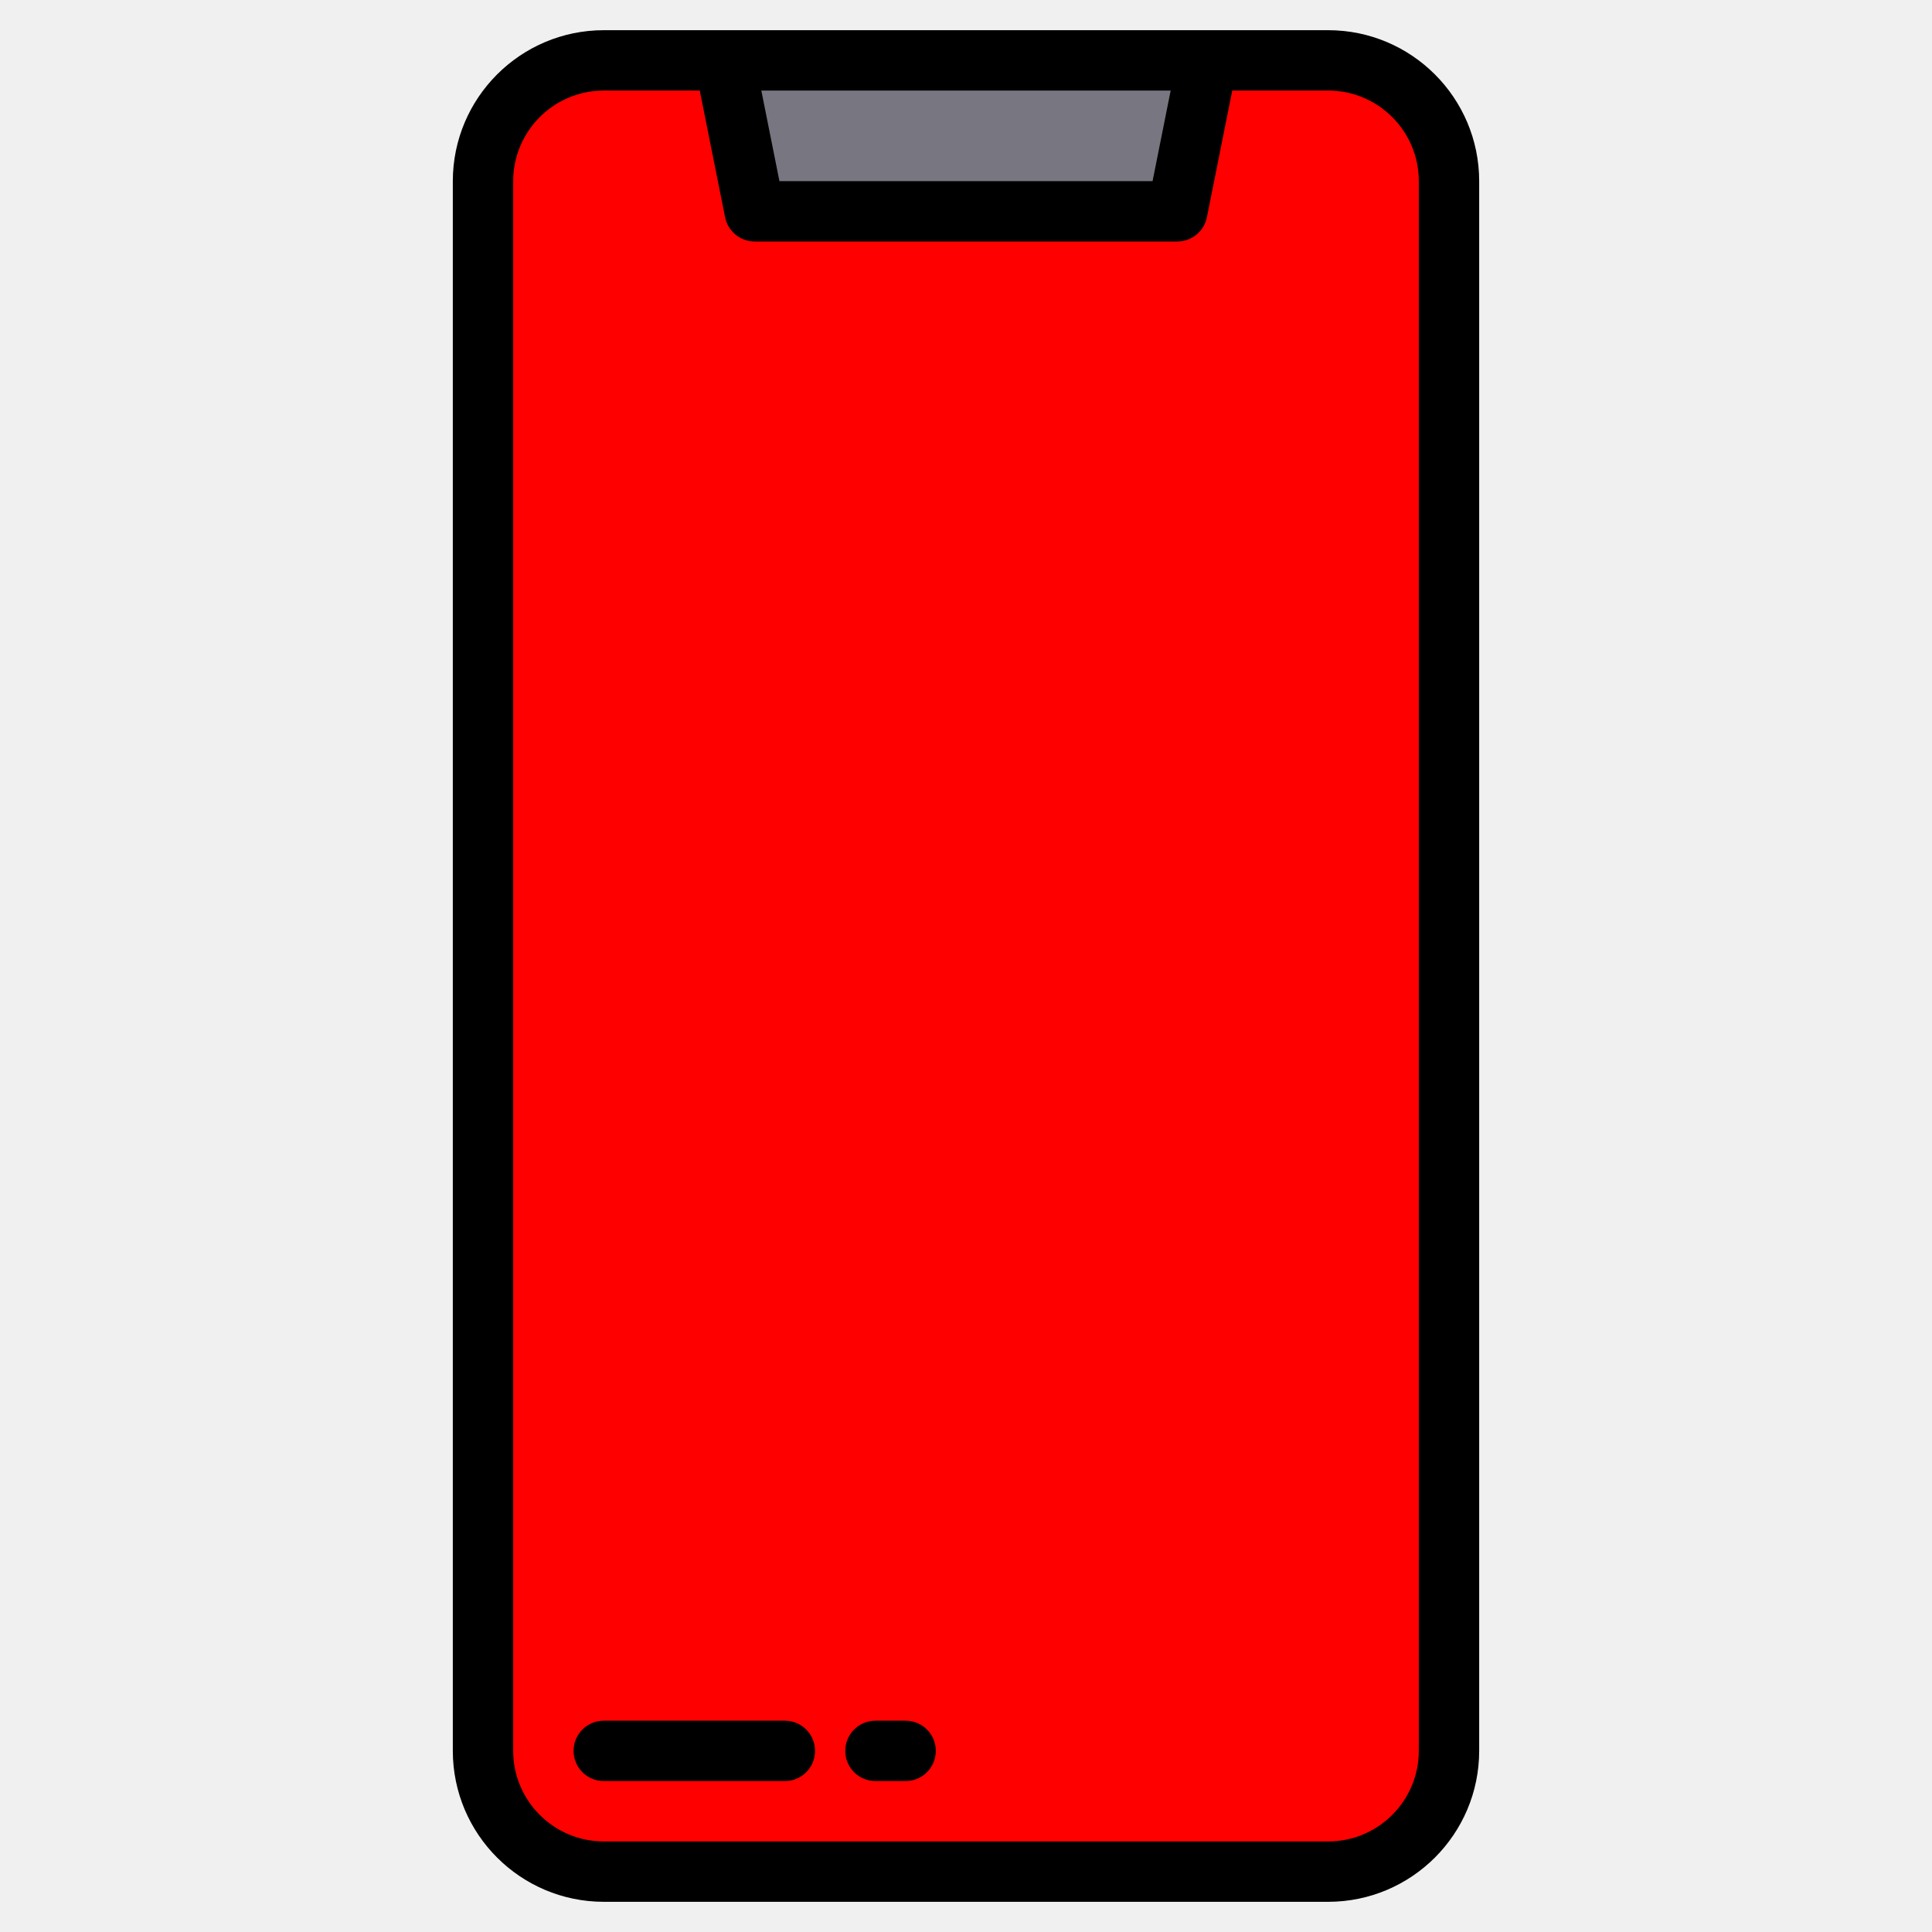
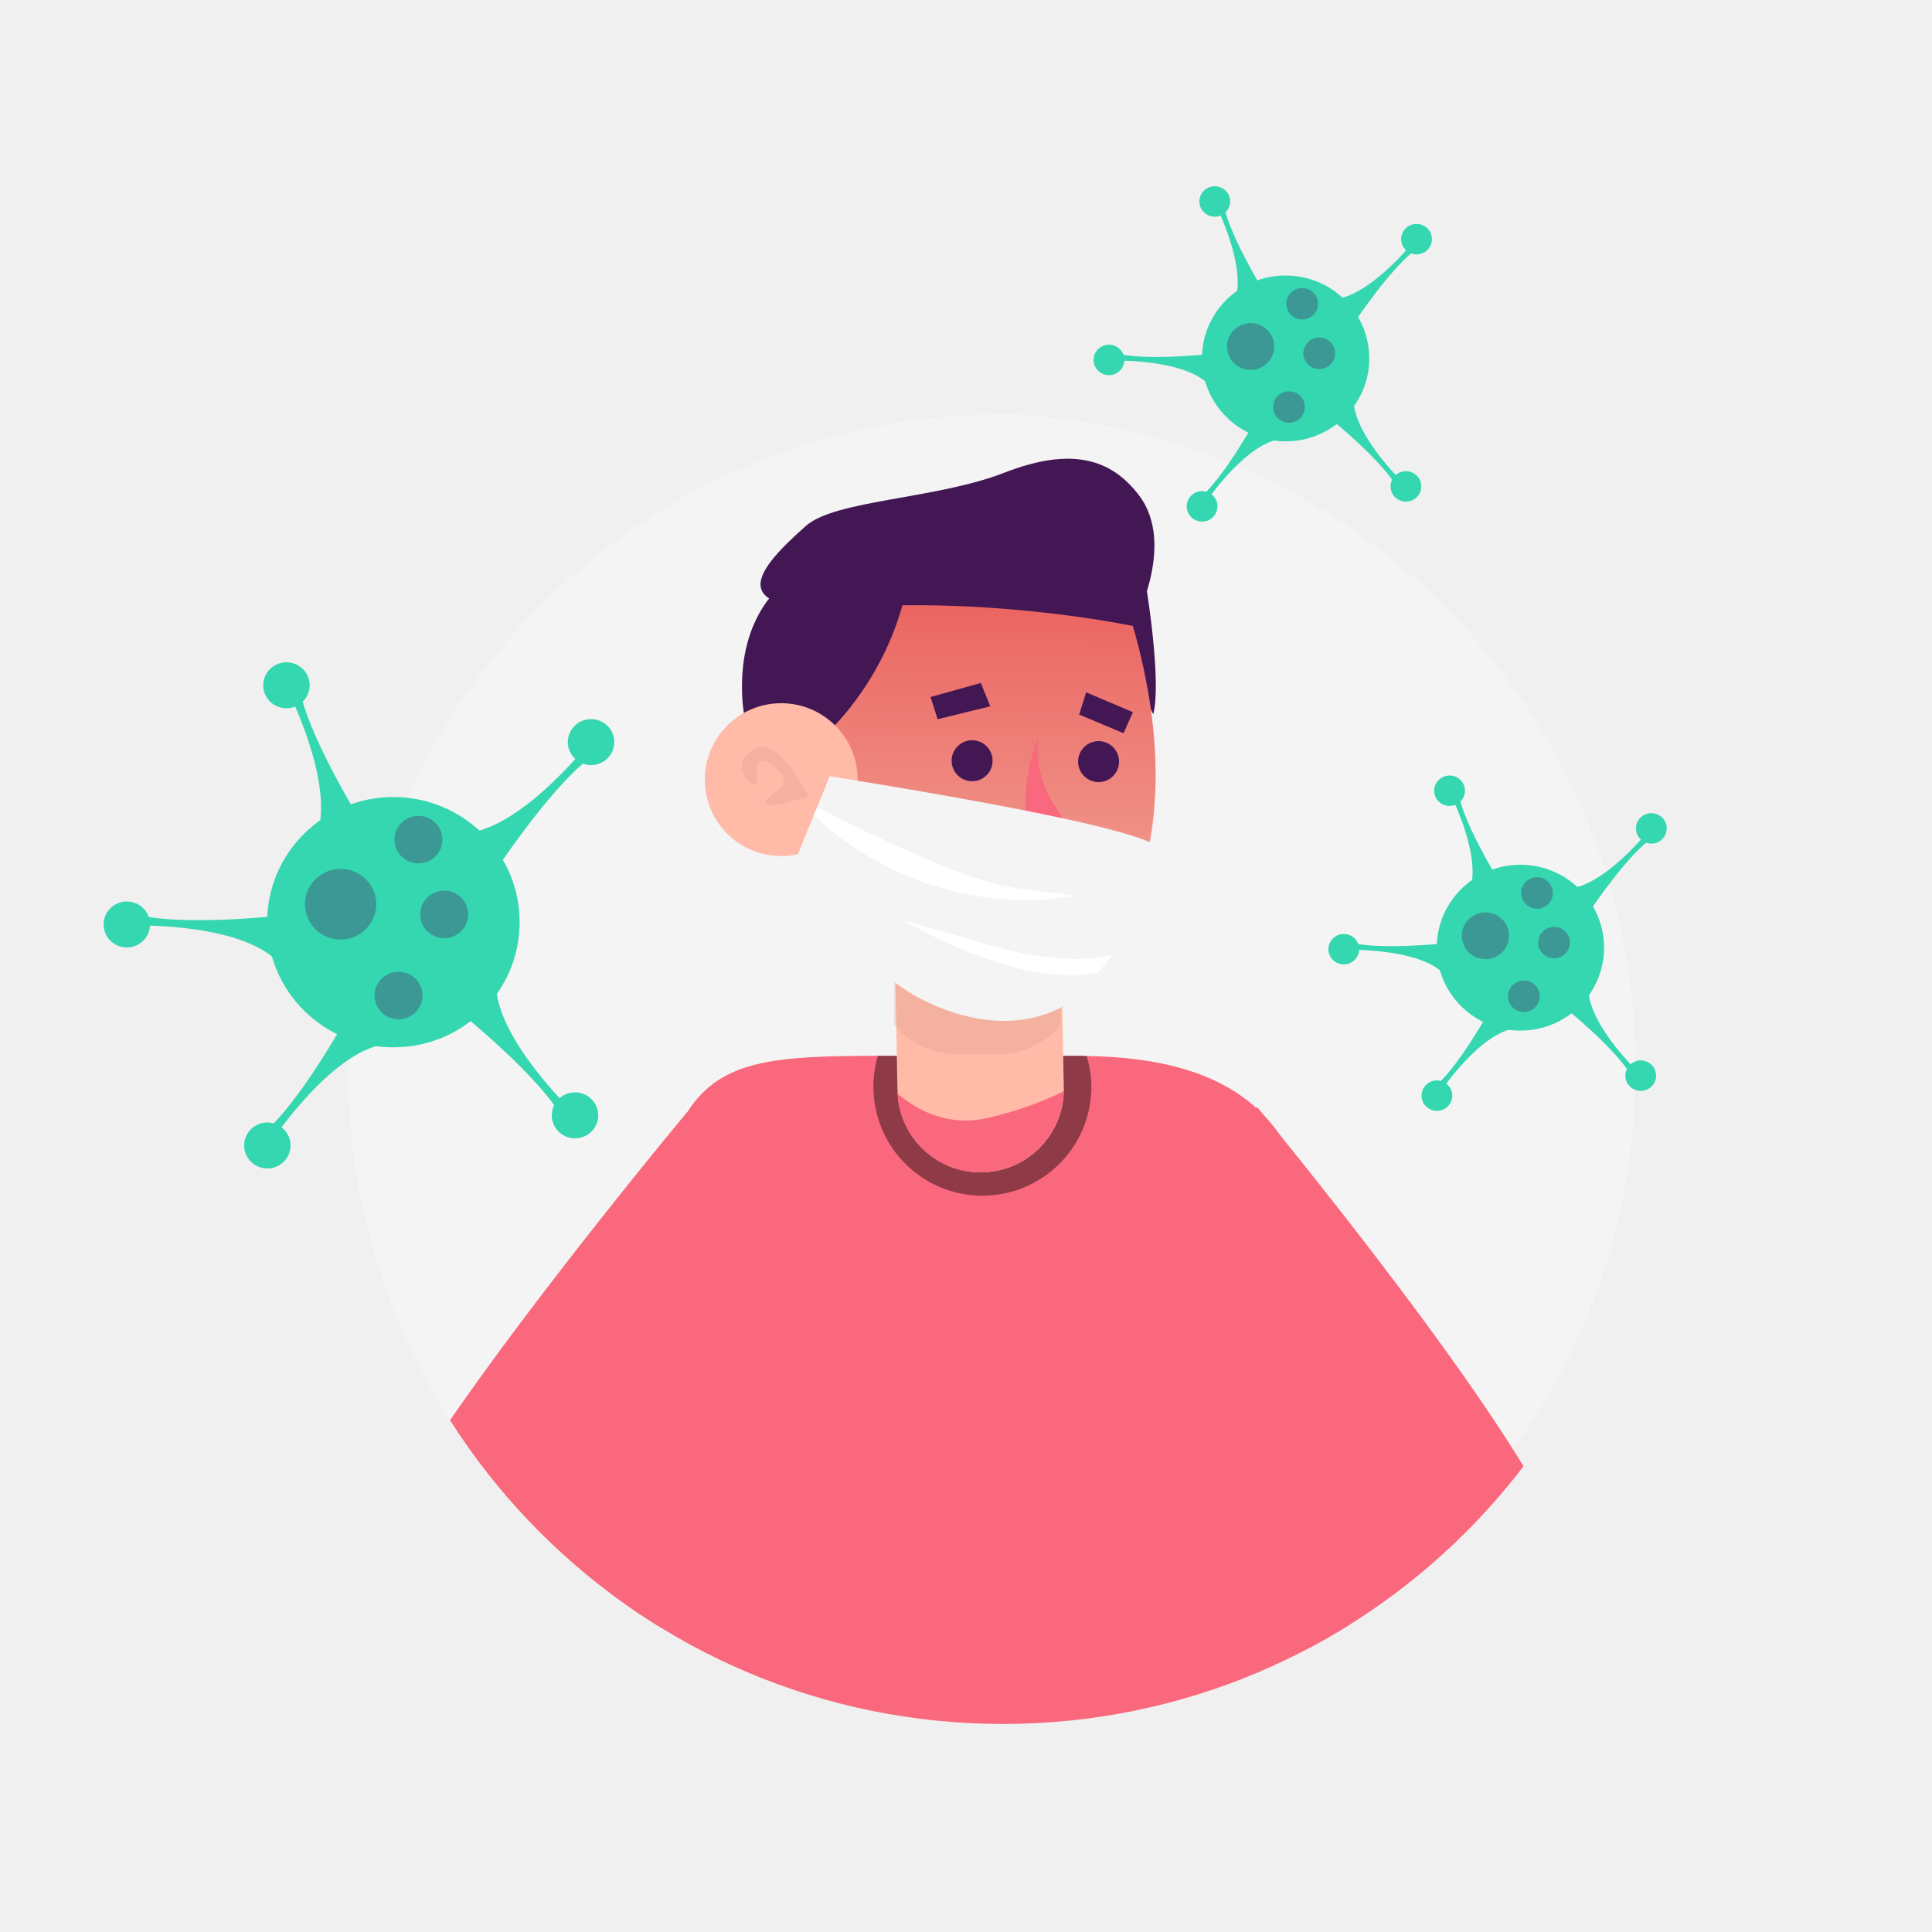
- <svg xmlns="http://www.w3.org/2000/svg" height="512px" viewBox="0 0 512 512" width="512px" class="">
-   <g>
-     <g id="Smartphone">
-       <rect fill="#78b9eb" height="480" rx="32" width="256" x="128" y="18" data-original="#78B9EB" class="active-path" style="fill:#FF0000" data-old_color="#78b9eb" />
-       <path d="m312 58h-112l-8-40h128z" fill="#787680" data-original="#787680" class="" />
-       <path d="m352 8h-192a40.045 40.045 0 0 0 -40 40v416a40.045 40.045 0 0 0 40 40h192a40.045 40.045 0 0 0 40-40v-416a40.045 40.045 0 0 0 -40-40zm-41.758 16-4.8 24h-98.883l-4.8-24zm65.758 440a24.027 24.027 0 0 1 -24 24h-192a24.027 24.027 0 0 1 -24-24v-416a24.027 24.027 0 0 1 24-24h25.441l6.714 33.569a8 8 0 0 0 7.845 6.431h112a8 8 0 0 0 7.845-6.431l6.714-33.569h25.441a24.027 24.027 0 0 1 24 24z" data-original="#000000" class="" />
-       <path d="m208 456h-48a8 8 0 0 0 0 16h48a8 8 0 0 0 0-16z" data-original="#000000" class="" />
-       <path d="m240 456h-8a8 8 0 0 0 0 16h8a8 8 0 0 0 0-16z" data-original="#000000" class="" />
-     </g>
+ <svg xmlns="http://www.w3.org/2000/svg" id="Layer_1" data-name="Layer 1" viewBox="0 0 500 500">
+   <defs>
+     <style>.cls-1,.cls-10{fill:none;}.cls-2{clip-path:url(#clip-path);}.cls-3{fill:#f4f4f4;}.cls-4{fill:#ffbba8;}.cls-11,.cls-5{fill:#fa687d;}.cls-6{opacity:0.43;}.cls-7{fill:#d89282;opacity:0.25;}.cls-8{fill:#431754;}.cls-9{fill:url(#linear-gradient);}.cls-10{stroke:#3f2300;stroke-linecap:round;stroke-miterlimit:10;stroke-width:0.25px;}.cls-11{opacity:0.61;}.cls-12{opacity:0.1;}.cls-13{fill:#fff;}.cls-14{fill:#35d7b0;}.cls-15{fill:#452964;opacity:0.36;}</style>
+     <clipPath id="clip-path">
+       <circle class="cls-1" cx="259.54" cy="276.7" r="169.46" />
+     </clipPath>
+     <linearGradient id="linear-gradient" x1="247.5" y1="239.21" x2="249.8" y2="125.7" gradientUnits="userSpaceOnUse">
+       <stop offset="0" stop-color="#f2a194" />
+       <stop offset="1" stop-color="#e84f4f" />
+     </linearGradient>
+   </defs>
+   <g class="cls-2">
+     <circle class="cls-3" cx="253.82" cy="276.53" r="169.46" />
+     <path class="cls-4" d="M145.85,360.88,82.52,433.4c-8.73,11.55-13,21.32.17,32.41h0c14.1,11.88,27.5,1.82,38.88-12.69l54.35-63Z" />
+     <path class="cls-4" d="M81.46,467.09a22.73,22.73,0,0,1-6-7.37L22.55,338.05l21.11-10.69L113.32,440.8c9,15.51-3.15,33.73-20.78,31.21A22.77,22.77,0,0,1,81.46,467.09Z" />
+     <path class="cls-5" d="M352.45,615.38c-119.12,40.11-189.62,13.37-189.62,13.37s-16.72-115.67-2.28-251.61c10.64-100.35,13.71-103.8,66.65-103.9H279c.78,0,1.51,0,2.24.05,65.59,1,59.51,46.58,63.93,93.26C358.28,504.77,352.45,615.38,352.45,615.38Z" />
+     <path class="cls-5" d="M177.82,287.82S108.11,371.4,96.89,400.9L147.75,436s55.58-32.69,63.49-50.49C211.24,385.54,211.16,332,177.82,287.82Z" />
+     <path class="cls-6" d="M282.44,281.36a28.2,28.2,0,1,1-55.24-8.12H279c.78,0,1.51,0,2.24.05A27.39,27.39,0,0,1,282.44,281.36Z" />
+     <path class="cls-5" d="M325.3,286.46s69.27,83.63,79.45,113.5l-51.83,35.18s-55-33.59-62.65-51.52C290.27,383.62,291.23,330.06,325.3,286.46Z" />
+     <path class="cls-4" d="M275.31,281.58a8.72,8.72,0,0,1,0,.88,21.52,21.52,0,0,1-43,.61c0-.48-.06-1-.06-1.49L231.46,239h43.07Z" />
+     <path class="cls-7" d="M274.53,258.36v6.88a21.25,21.25,0,0,1-16.38,7.61H247.82a21.49,21.49,0,0,1-16.38-7.57V252.67C244.53,262.83,260.38,267.91,274.53,258.36Z" />
+     <path class="cls-8" d="M296.82,153s3.81,23.62,1.64,31.85c0,0-8.68-16.4-10-25.65C288.46,159.23,290.33,146.12,296.82,153Z" />
+     <path class="cls-9" d="M285,248a47.22,47.22,0,0,1-5.52,6.35c-17.16,16.51-37.79,8.15-53.16-6-11.77-10.9-20.49-25.26-22.11-34.5-.13-.62-.22-1.27-.35-1.89-.74-4-1.57-8.05-2.36-12.13a7.85,7.85,0,0,1-.22-1.05,7.12,7.12,0,0,1-.18-.92c-.65-3.24-1.22-6.52-1.75-9.76-1.71-11.21-2.1-22.16,1.71-32.18a31.12,31.12,0,0,1,2.54-5.48c.35-.7.79-1.4,1.23-2.1,12.34-19.18,82.14-3.68,82.14-3.68s1.49,3.2,3.41,8.67c.88,2.5,1.84,5.43,2.81,8.72a154.83,154.83,0,0,1,4.68,21.63C300.62,203.76,299.53,228.15,285,248Z" />
+     <path class="cls-8" d="M234.26,153.57s-4.9,28.66-32.84,46.23c0,0-9.9-4.07-9.38-23.51s12.23-26.37,12.23-26.37Z" />
+     <path class="cls-8" d="M293.15,162s11.47-20.87,1.62-33.81c-7.23-9.51-17.53-12.61-34.94-5.82s-43.64,7-51.23,13.71c-12.13,10.76-23.72,23.29,13.41,21S293.15,162,293.15,162Z" />
+     <path class="cls-10" d="M193.89,195c9.45,1,12.65,9.84,12.65,9.84" />
+     <path class="cls-10" d="M201.65,205.09a14.53,14.53,0,0,1-.31-7.1" />
+     <circle class="cls-4" cx="202.18" cy="201.77" r="19.78" />
+     <ellipse class="cls-11" cx="239.32" cy="222.56" rx="6.26" ry="6.46" transform="translate(1.48 446.7) rotate(-86.22)" />
+     <ellipse class="cls-11" cx="289.52" cy="225.23" rx="6.26" ry="6.46" transform="translate(45.72 499.29) rotate(-86.22)" />
+     <circle class="cls-8" cx="251.58" cy="196.88" r="5.3" />
+     <circle class="cls-8" cx="284.31" cy="197.1" r="5.3" />
+     <path class="cls-5" d="M268.68,191a26.73,26.73,0,0,0,4.54,17.87c6.06,9.08,4.24,15.44-2.12,13.92S263.23,204.3,268.68,191Z" />
+     <polygon class="cls-8" points="256.27 182.8 242.65 186.13 240.83 180.38 253.85 176.75 256.27 182.8" />
+     <polygon class="cls-8" points="281.1 179.17 279.28 184.92 290.78 189.76 293.2 184.31 281.1 179.17" />
+     <path class="cls-7" d="M209.24,206.21s-7.87-16.35-14.13-12.31-1.41,8.68.21,9.29-1-7.88,3-6.06,6.26,5.45,3,7.47-4.44,4.24-1.41,3.83A90.64,90.64,0,0,0,209.24,206.21Z" />
+     <path class="cls-8" d="M276.85,239.16c0,4.93-4.2,3.31-9.11,3.31s-8.65,1.62-8.65-3.31a8.88,8.88,0,1,1,17.76,0Z" />
+     <path class="cls-5" d="M275.28,282.46a21.52,21.52,0,0,1-43,.61c5.57,4.64,13.61,8.65,23.68,6.17A92.83,92.83,0,0,0,275.28,282.46Z" />
+     <path class="cls-12" d="M334.93,446.43S282.72,534.7,173.5,551.61C173.5,551.61,265.78,521.43,334.93,446.43Z" />
  </g>
+   <path class="cls-3" d="M214.74,200.89,206,222.29s13,26.76,33.25,36.7,49.3,9.93,60-39C299.2,220,309.91,216.18,214.74,200.89Z" />
+   <path class="cls-13" d="M211.55,208.92s35.67,18.85,51.22,20.89l15.54,2s-36.44,8.41-67.78-20.9Z" />
+   <path class="cls-13" d="M288,246.88s-9.68,4.08-31.85-2.29L234,238.22s28.29,17.58,50.2,13.5Z" />
+   <ellipse class="cls-14" cx="101.81" cy="238.66" rx="32.67" ry="32.39" />
+   <ellipse class="cls-15" cx="88.14" cy="234.01" rx="9.22" ry="9.14" />
+   <ellipse class="cls-15" cx="114.95" cy="236.65" rx="6.2" ry="6.15" />
+   <ellipse class="cls-15" cx="103.14" cy="257.64" rx="6.2" ry="6.15" />
+   <ellipse class="cls-15" cx="108.29" cy="217.3" rx="6.2" ry="6.15" />
+   <path class="cls-14" d="M75.18,180.2S87.45,205,81.44,217.47l11.49-5.7s-13.83-22.51-15.4-33.9Z" />
+   <ellipse class="cls-14" cx="74.13" cy="177.35" rx="6.01" ry="5.95" />
+   <path class="cls-14" d="M150.8,194.2s-17.5,21.55-31.4,21.43l10.07,7.9s14.71-22,24.45-28.2Z" />
+   <ellipse class="cls-14" cx="152.96" cy="192.06" rx="6.01" ry="5.95" />
+   <path class="cls-14" d="M146.87,286.31S127,266.92,128.45,253.22l-8.92,9.16s20.6,16.67,25.9,26.9Z" />
+   <ellipse class="cls-14" cx="148.81" cy="288.65" rx="6.01" ry="5.95" />
+   <path class="cls-14" d="M71.15,294.13s15.56-23,29.42-24l-10.73-7s-12.74,23.14-21.9,30.19Z" />
+   <ellipse class="cls-14" cx="69.19" cy="296.45" rx="6.01" ry="5.95" />
+   <path class="cls-14" d="M35.87,239.52s27.9-.5,36.71,10.16L72.24,237s-26.44,2.89-37.51-.53Z" />
+   <ellipse class="cls-14" cx="32.82" cy="239.25" rx="6.01" ry="5.95" />
+   <ellipse class="cls-14" cx="393.48" cy="245.26" rx="21.65" ry="21.46" />
+   <ellipse class="cls-15" cx="384.43" cy="242.18" rx="6.11" ry="6.05" />
+   <ellipse class="cls-15" cx="402.19" cy="243.94" rx="4.11" ry="4.07" />
+   <ellipse class="cls-15" cx="394.37" cy="257.84" rx="4.11" ry="4.07" />
+   <ellipse class="cls-15" cx="397.77" cy="231.11" rx="4.11" ry="4.07" />
+   <path class="cls-14" d="M375.84,206.53S384,223,380,231.22l7.61-3.77s-9.17-14.92-10.2-22.46Z" />
+   <ellipse class="cls-14" cx="375.15" cy="204.64" rx="3.98" ry="3.94" />
+   <path class="cls-14" d="M425.94,215.81s-11.59,14.28-20.8,14.19l6.67,5.24s9.75-14.56,16.2-18.69Z" />
+   <ellipse class="cls-14" cx="427.37" cy="214.39" rx="3.98" ry="3.94" />
+   <path class="cls-14" d="M423.34,276.83s-13.2-12.84-12.21-21.92L405.22,261s13.65,11,17.17,17.82Z" />
+   <ellipse class="cls-14" cx="424.62" cy="278.38" rx="3.98" ry="3.94" />
+   <path class="cls-14" d="M373.17,282s10.31-15.22,19.49-15.93l-7.1-4.64s-8.45,15.33-14.52,20Z" />
+   <ellipse class="cls-14" cx="371.87" cy="283.55" rx="3.98" ry="3.94" />
+   <path class="cls-14" d="M349.79,245.83s18.49-.33,24.33,6.73l-.23-8.43S356.38,246,349,243.78Z" />
+   <ellipse class="cls-14" cx="347.77" cy="245.65" rx="3.98" ry="3.94" />
+   <ellipse class="cls-14" cx="332.71" cy="92.76" rx="21.65" ry="21.46" />
+   <ellipse class="cls-15" cx="323.66" cy="89.68" rx="6.11" ry="6.05" />
+   <ellipse class="cls-15" cx="341.42" cy="91.43" rx="4.11" ry="4.07" />
+   <ellipse class="cls-15" cx="333.6" cy="105.34" rx="4.11" ry="4.07" />
+   <ellipse class="cls-15" cx="337" cy="78.61" rx="4.11" ry="4.07" />
+   <path class="cls-14" d="M315.07,54s8.13,16.46,4.15,24.69L326.83,75S317.66,60,316.62,52.48Z" />
+   <ellipse class="cls-14" cx="314.38" cy="52.14" rx="3.98" ry="3.94" />
+   <path class="cls-14" d="M365.17,63.31s-11.6,14.28-20.8,14.19L351,82.74s9.75-14.56,16.2-18.69Z" />
+   <ellipse class="cls-14" cx="366.6" cy="61.89" rx="3.98" ry="3.94" />
+   <path class="cls-14" d="M362.56,124.33s-13.19-12.84-12.2-21.92l-5.91,6.07s13.65,11,17.16,17.82Z" />
+   <ellipse class="cls-14" cx="363.85" cy="125.88" rx="3.98" ry="3.94" />
+   <path class="cls-14" d="M312.4,129.51s10.31-15.21,19.49-15.92L324.78,109s-8.44,15.33-14.51,20Z" />
+   <ellipse class="cls-14" cx="311.1" cy="131.05" rx="3.98" ry="3.94" />
+   <path class="cls-14" d="M289,93.33s18.49-.33,24.32,6.73l-.22-8.43s-17.52,1.91-24.85-.35Z" />
+   <ellipse class="cls-14" cx="287" cy="93.15" rx="3.98" ry="3.94" />
</svg>
